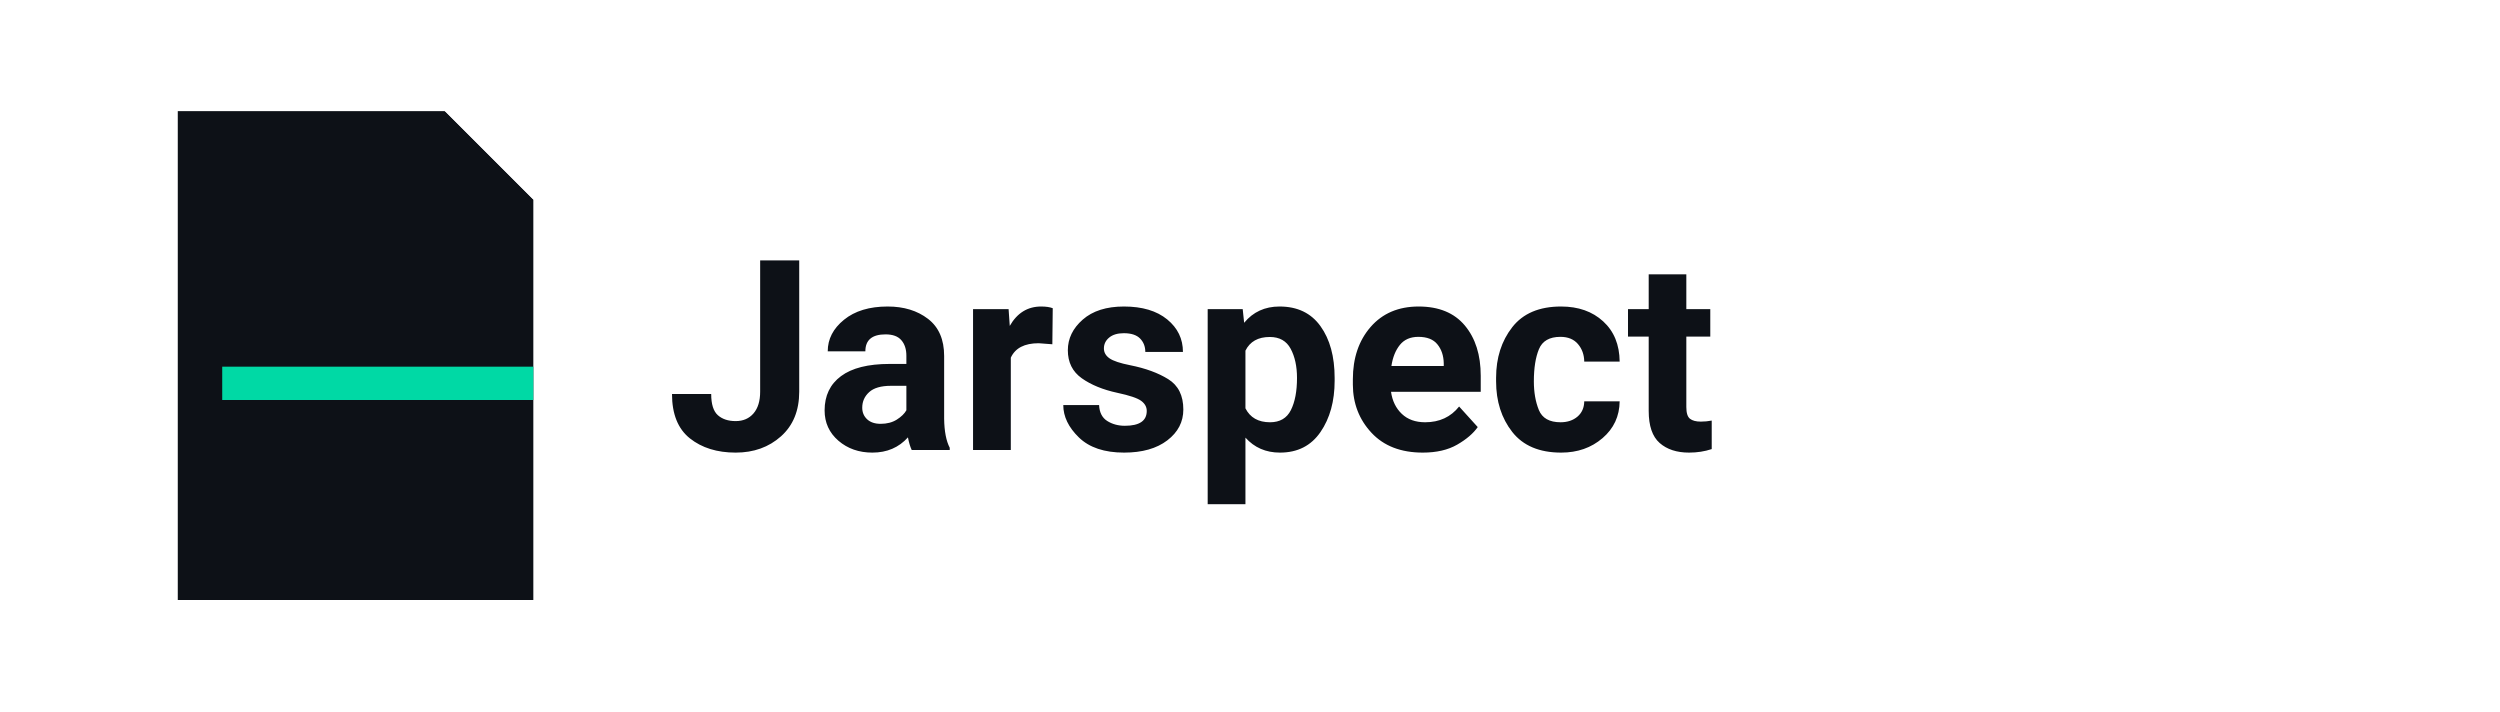
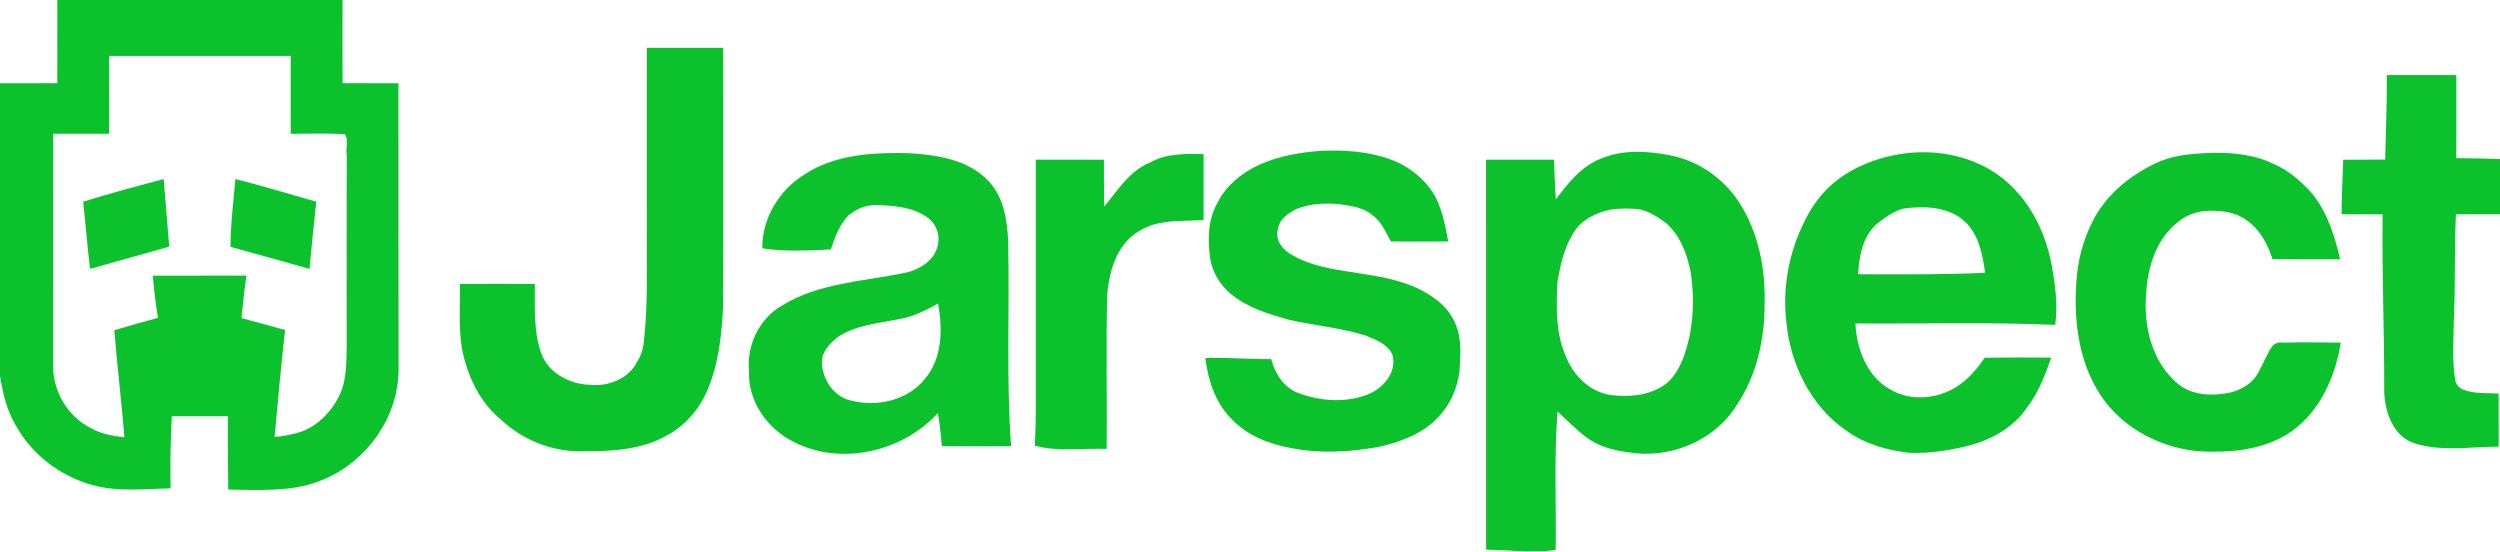
- <svg xmlns="http://www.w3.org/2000/svg" viewBox="0 0 900 256" width="900" height="256">
-   <g>
-     <path fill="#0d1117" d="M64 40h96l32 32v144H64z" />
-     <path fill="#0d1117" d="M160 40v32h32z" />
-     <path fill="#00d9a5" d="M80 132h112v12H80z" />
-     <path fill="#0d1117" d="M92 92h56v10H92z" />
-     <path fill="#0d1117" d="M92 112h72v10H92z" />
-     <path fill="#0d1117" d="M92 162h72v10H92z" />
-     <path fill="#0d1117" d="M92 182h56v10H92z" />
+ <svg xmlns="http://www.w3.org/2000/svg" width="1832pt" height="404pt" viewBox="0 0 1832 404" version="1.1">
+   <g id="#0cc22cfd">
+     <path fill="#0cc22c" opacity="1.00" d=" M 41.99 0.00 L 251.01 0.00 C 250.93 20.32 251.02 40.63 251.02 60.95 C 264.67 60.98 278.32 61.01 291.98 61.04 C 292.06 131.04 291.91 201.03 292.08 271.02 C 292.00 305.30 269.21 337.61 237.95 350.97 C 215.76 360.90 190.92 358.95 167.28 358.80 C 166.98 340.86 166.89 322.92 166.99 304.98 C 153.29 304.98 139.59 304.99 125.90 305.01 C 124.88 322.61 124.77 340.25 125.00 357.87 C 105.66 358.28 85.74 360.69 66.88 355.20 C 44.14 348.72 23.85 333.49 12.19 312.80 C 5.09 301.57 2.12 288.38 0.00 275.43 L 0.00 61.02 C 13.99 61.00 27.98 60.99 41.98 60.98 C 41.98 40.65 42.07 20.33 41.99 0.00 M 80.01 41.01 C 80.03 60.00 79.97 78.99 79.99 97.98 C 66.33 97.97 52.67 98.02 39.01 98.01 C 39.02 154.02 38.94 210.02 39.02 266.03 C 37.98 285.69 49.27 305.32 67.02 313.92 C 74.35 318.20 82.86 319.45 91.15 320.47 C 89.13 294.27 85.80 268.18 83.77 241.97 C 94.43 238.85 105.08 235.70 115.82 232.89 C 113.92 222.68 112.92 212.34 111.97 202.01 C 134.86 201.97 157.74 202.00 180.63 201.96 C 179.01 212.29 178.06 222.71 176.94 233.10 C 187.59 236.05 198.29 238.80 208.92 241.85 C 206.01 267.95 203.54 294.11 201.24 320.27 C 208.26 319.57 215.26 318.32 221.91 315.92 C 233.36 311.30 242.47 301.90 248.08 291.05 C 254.07 279.72 253.81 266.45 254.04 254.01 C 254.04 207.34 253.87 160.66 254.12 113.99 C 253.08 109.08 255.77 102.46 252.67 98.28 C 239.46 97.53 226.22 98.05 213.01 98.02 C 213.03 79.01 212.97 60.01 213.00 41.01 C 168.67 40.98 124.34 40.99 80.01 41.01 Z" />
+     <path fill="#0cc22c" opacity="1.00" d=" M 474.02 35.03 C 492.67 34.97 511.33 34.96 529.98 35.02 C 529.94 98.35 530.16 161.69 529.89 225.01 C 528.82 245.29 526.70 265.92 518.85 284.85 C 513.02 299.07 502.60 311.67 488.95 318.95 C 469.57 330.20 446.33 330.74 424.54 330.72 C 403.15 330.59 382.24 321.93 366.79 307.21 C 354.01 296.65 345.65 281.72 341.09 265.96 C 335.18 247.24 337.30 227.33 337.02 208.03 C 355.32 207.95 373.63 207.97 391.94 208.03 C 392.02 224.83 390.86 242.27 396.47 258.42 C 401.35 273.10 417.22 281.49 432.04 281.96 C 445.47 283.57 460.77 277.59 466.97 264.98 C 469.94 260.18 471.62 254.65 471.95 249.02 C 474.77 222.78 473.91 196.34 474.00 170.00 C 474.02 125.01 473.96 80.02 474.02 35.03 Z" />
+     <path fill="#0cc22c" opacity="1.00" d=" M 1749.07 55.03 C 1766.03 54.96 1783.01 54.96 1799.99 55.02 C 1799.91 75.31 1800.07 95.59 1800.01 115.88 C 1810.66 115.97 1821.32 116.13 1832.00 116.58 L 1832.00 156.97 C 1821.22 157.01 1810.45 157.01 1799.70 157.00 C 1798.52 182.65 1799.39 208.34 1798.17 233.99 C 1798.03 248.64 1796.82 263.45 1799.13 277.98 C 1799.46 281.56 1802.08 284.45 1805.33 285.66 C 1813.52 288.71 1822.40 287.90 1830.99 288.38 C 1831.01 301.36 1831.00 314.35 1831.04 327.34 C 1810.51 327.27 1789.03 331.23 1769.14 324.79 C 1753.63 319.60 1747.65 301.90 1747.15 286.95 C 1747.28 243.65 1745.43 200.38 1745.99 157.08 C 1735.94 157.02 1725.91 157.00 1715.91 156.94 C 1716.01 143.64 1716.56 130.36 1717.13 117.08 C 1727.36 117.01 1737.60 117.00 1747.86 116.93 C 1748.27 96.29 1749.26 75.67 1749.07 55.03 Z" />
+     <path fill="#0cc22c" opacity="1.00" d=" M 966.85 110.60 C 984.67 109.67 1003.00 110.83 1019.84 117.16 C 1033.33 122.33 1045.24 132.05 1052.16 144.80 C 1057.11 154.85 1059.27 166.00 1061.28 176.94 C 1047.25 177.05 1033.22 177.05 1019.20 176.94 C 1015.33 169.79 1011.99 161.77 1004.94 157.10 C 998.31 151.67 989.46 150.81 981.33 149.62 C 970.86 148.63 959.94 149.23 950.09 153.13 C 943.99 156.20 936.96 160.97 936.43 168.43 C 934.23 176.46 940.37 183.53 947.04 186.96 C 963.60 196.68 983.16 197.95 1001.65 201.20 C 1019.27 203.88 1037.40 208.18 1051.89 219.15 C 1058.31 223.77 1063.56 230.00 1066.58 237.35 C 1071.42 248.46 1070.18 260.90 1069.49 272.65 C 1067.74 284.90 1062.60 296.96 1053.78 305.79 C 1042.99 317.60 1027.25 323.38 1012.11 327.12 C 990.33 331.25 967.70 332.67 945.84 328.29 C 929.96 325.46 914.01 319.18 902.71 307.29 C 890.68 295.45 885.22 278.74 883.29 262.34 C 899.37 261.84 915.42 263.33 931.51 263.14 C 934.31 273.59 940.55 283.80 951.09 287.90 C 966.45 293.70 984.19 295.32 999.92 289.93 C 1012.36 286.01 1024.23 273.55 1020.28 259.71 C 1016.57 251.92 1007.64 248.74 1000.19 245.69 C 982.10 240.12 963.07 238.58 944.67 234.34 C 929.59 230.17 914.00 225.48 901.77 215.24 C 893.94 208.62 888.26 199.38 886.77 189.14 C 884.96 175.70 885.11 161.09 891.96 148.97 C 896.95 138.52 905.78 130.45 915.56 124.51 C 931.06 115.50 949.16 111.96 966.85 110.60 Z" />
+     <path fill="#0cc22c" opacity="1.00" d=" M 1173.27 116.20 C 1189.08 109.50 1206.81 110.54 1223.32 113.74 C 1244.23 117.51 1263.04 130.66 1274.56 148.40 C 1288.46 170.15 1293.76 196.46 1293.11 222.01 C 1293.29 248.56 1287.26 275.88 1271.95 297.95 C 1255.44 323.75 1222.45 336.73 1192.62 331.33 C 1181.69 329.99 1170.76 326.83 1161.89 320.08 C 1154.58 314.43 1148.14 307.79 1141.35 301.56 C 1138.74 335.30 1140.53 369.18 1139.98 402.98 C 1137.17 403.33 1134.24 403.67 1131.51 404.00 L 1116.54 404.00 C 1107.36 403.49 1098.19 403.03 1089.03 402.77 C 1088.98 307.52 1088.98 212.27 1089.02 117.02 C 1105.61 116.97 1122.21 116.95 1138.81 117.01 C 1139.07 126.72 1139.47 136.44 1140.08 146.13 C 1149.06 134.29 1158.90 121.63 1173.27 116.20 M 1180.44 153.56 C 1169.61 155.77 1158.70 161.07 1152.86 170.88 C 1146.15 181.81 1143.27 194.61 1141.27 207.13 C 1140.39 225.05 1140.00 243.89 1147.28 260.70 C 1152.61 274.71 1164.47 286.79 1179.64 289.41 C 1192.77 291.06 1207.33 290.18 1218.74 282.75 C 1226.03 278.17 1230.20 270.28 1233.42 262.55 C 1240.90 242.38 1242.16 220.28 1238.85 199.13 C 1236.25 185.90 1231.20 172.32 1220.71 163.31 C 1214.97 159.05 1208.71 155.02 1201.66 153.43 C 1194.61 152.55 1187.44 152.68 1180.44 153.56 Z" />
+     <path fill="#0cc22c" opacity="1.00" d=" M 589.09 128.12 C 611.76 112.94 640.46 111.56 666.84 112.27 C 687.16 113.64 709.71 117.00 724.33 132.68 C 735.68 144.43 738.13 161.44 738.79 177.03 C 739.90 226.99 737.34 277.08 740.91 326.96 C 724.01 327.05 707.11 327.04 690.22 326.95 C 689.47 318.84 688.69 310.73 687.23 302.72 C 661.48 330.97 616.60 341.58 581.98 324.02 C 562.47 314.61 547.98 294.13 548.88 272.01 C 547.00 253.13 556.34 233.44 572.97 223.97 C 599.67 207.39 632.16 206.26 662.11 200.12 C 673.62 198.19 686.33 190.21 687.58 177.62 C 688.30 171.59 686.30 165.40 681.81 161.22 C 671.02 151.68 655.78 150.74 642.12 150.28 C 634.62 150.07 627.54 153.17 621.77 157.78 C 615.13 164.72 611.82 173.87 608.81 182.79 C 592.08 183.47 575.24 184.64 558.62 181.95 C 558.36 160.28 570.88 139.44 589.09 128.12 M 658.01 234.00 C 642.87 237.03 626.44 238.34 613.37 247.38 C 608.54 251.57 603.18 256.65 602.41 263.33 C 601.49 276.45 610.32 290.73 623.63 293.51 C 642.56 298.52 665.15 293.47 677.69 277.70 C 690.71 262.62 690.77 241.00 687.45 222.44 C 678.21 227.56 668.58 232.43 658.01 234.00 Z" />
+     <path fill="#0cc22c" opacity="1.00" d=" M 1352.57 127.53 C 1384.34 107.91 1427.50 105.50 1459.77 125.23 C 1483.66 139.98 1498.13 166.42 1503.36 193.47 C 1505.91 208.13 1508.19 223.20 1506.05 238.07 C 1457.28 235.95 1408.44 237.41 1359.64 237.03 C 1360.49 255.26 1367.74 275.18 1384.21 284.79 C 1401.68 295.93 1426.12 291.83 1440.93 277.95 C 1446.19 273.44 1450.46 267.89 1454.32 262.16 C 1470.59 261.92 1486.88 261.90 1503.18 262.06 C 1498.75 274.60 1493.99 287.21 1485.93 297.94 C 1475.84 313.46 1458.60 322.64 1441.03 326.98 C 1427.35 330.33 1413.24 332.40 1399.13 331.81 C 1382.46 329.98 1365.64 325.08 1352.06 314.92 C 1326.78 297.20 1312.24 267.19 1309.12 236.96 C 1305.91 210.99 1310.96 184.19 1322.95 160.97 C 1329.51 147.41 1339.76 135.53 1352.57 127.53 M 1394.86 152.86 C 1387.66 154.72 1381.51 159.29 1375.75 163.77 C 1364.94 172.85 1362.46 187.65 1361.62 200.97 C 1392.65 201.10 1423.68 201.25 1454.70 199.92 C 1452.87 186.52 1450.09 171.87 1439.75 162.25 C 1427.62 151.34 1410.13 150.70 1394.86 152.86 Z" />
+     <path fill="#0cc22c" opacity="1.00" d=" M 1578.97 119.95 C 1590.41 114.21 1603.43 112.86 1616.04 112.19 C 1632.89 111.40 1650.55 112.57 1665.96 120.07 C 1677.30 124.81 1686.63 133.20 1694.69 142.31 C 1705.69 156.06 1710.96 173.12 1714.83 190.01 C 1698.31 190.06 1681.79 190.06 1665.29 189.88 C 1661.75 178.75 1655.84 167.74 1645.90 161.13 C 1638.00 155.34 1627.81 154.28 1618.31 154.42 C 1610.39 154.76 1602.55 157.37 1596.37 162.42 C 1580.36 174.69 1573.69 195.51 1572.73 214.98 C 1570.53 238.73 1576.96 265.30 1595.84 281.15 C 1606.74 290.24 1622.12 290.35 1635.38 287.43 C 1643.29 285.19 1651.10 280.48 1654.89 272.93 C 1658.34 266.94 1660.78 260.38 1664.53 254.55 C 1666.22 251.68 1669.66 250.47 1672.99 251.11 C 1687.07 250.58 1701.18 251.07 1715.29 251.06 C 1711.39 276.01 1700.27 301.16 1679.18 316.18 C 1662.28 327.85 1641.15 331.26 1621.00 331.00 C 1591.18 331.40 1560.98 318.14 1542.66 294.31 C 1523.66 269.31 1519.29 236.46 1521.64 205.93 C 1522.50 191.03 1526.43 176.37 1533.06 163.01 C 1542.48 143.62 1559.80 129.18 1578.97 119.95 Z" />
+     <path fill="#0cc22c" opacity="1.00" d=" M 842.98 118.98 C 854.91 112.34 868.74 112.63 881.98 112.95 C 882.02 129.03 882.05 145.12 881.98 161.21 C 866.37 162.41 849.00 160.36 835.08 169.15 C 818.02 178.87 812.33 199.73 811.25 218.03 C 810.55 255.00 811.26 291.99 810.98 328.98 C 793.46 328.21 775.42 331.28 758.28 326.55 C 759.37 309.39 758.95 292.18 759.01 275.00 C 759.00 222.34 758.98 169.68 759.01 117.02 C 775.66 116.96 792.31 116.97 808.97 117.03 C 808.97 128.47 808.91 139.93 809.20 151.38 C 819.14 139.41 827.81 124.93 842.98 118.98 Z" />
+     <path fill="#0cc22c" opacity="1.00" d=" M 60.96 147.83 C 80.44 141.65 100.21 136.48 119.95 131.18 C 121.42 147.69 122.57 164.23 124.02 180.74 C 104.69 186.24 85.29 191.53 65.96 197.04 C 64.03 180.66 62.75 164.22 60.96 147.83 Z" />
+     <path fill="#0cc22c" opacity="1.00" d=" M 172.48 131.20 C 192.39 136.24 212.05 142.18 231.79 147.85 C 229.98 164.24 228.31 180.64 226.82 197.06 C 207.53 191.62 188.25 186.17 168.92 180.89 C 168.92 164.26 171.10 147.75 172.48 131.20 Z" />
  </g>
-   <text x="240" y="162" fill="#0d1117" font-size="96" font-weight="700" font-family="ui-sans-serif, system-ui, -apple-system, Segoe UI, Roboto, Helvetica, Arial">
-     Jarspect
-   </text>
</svg>
